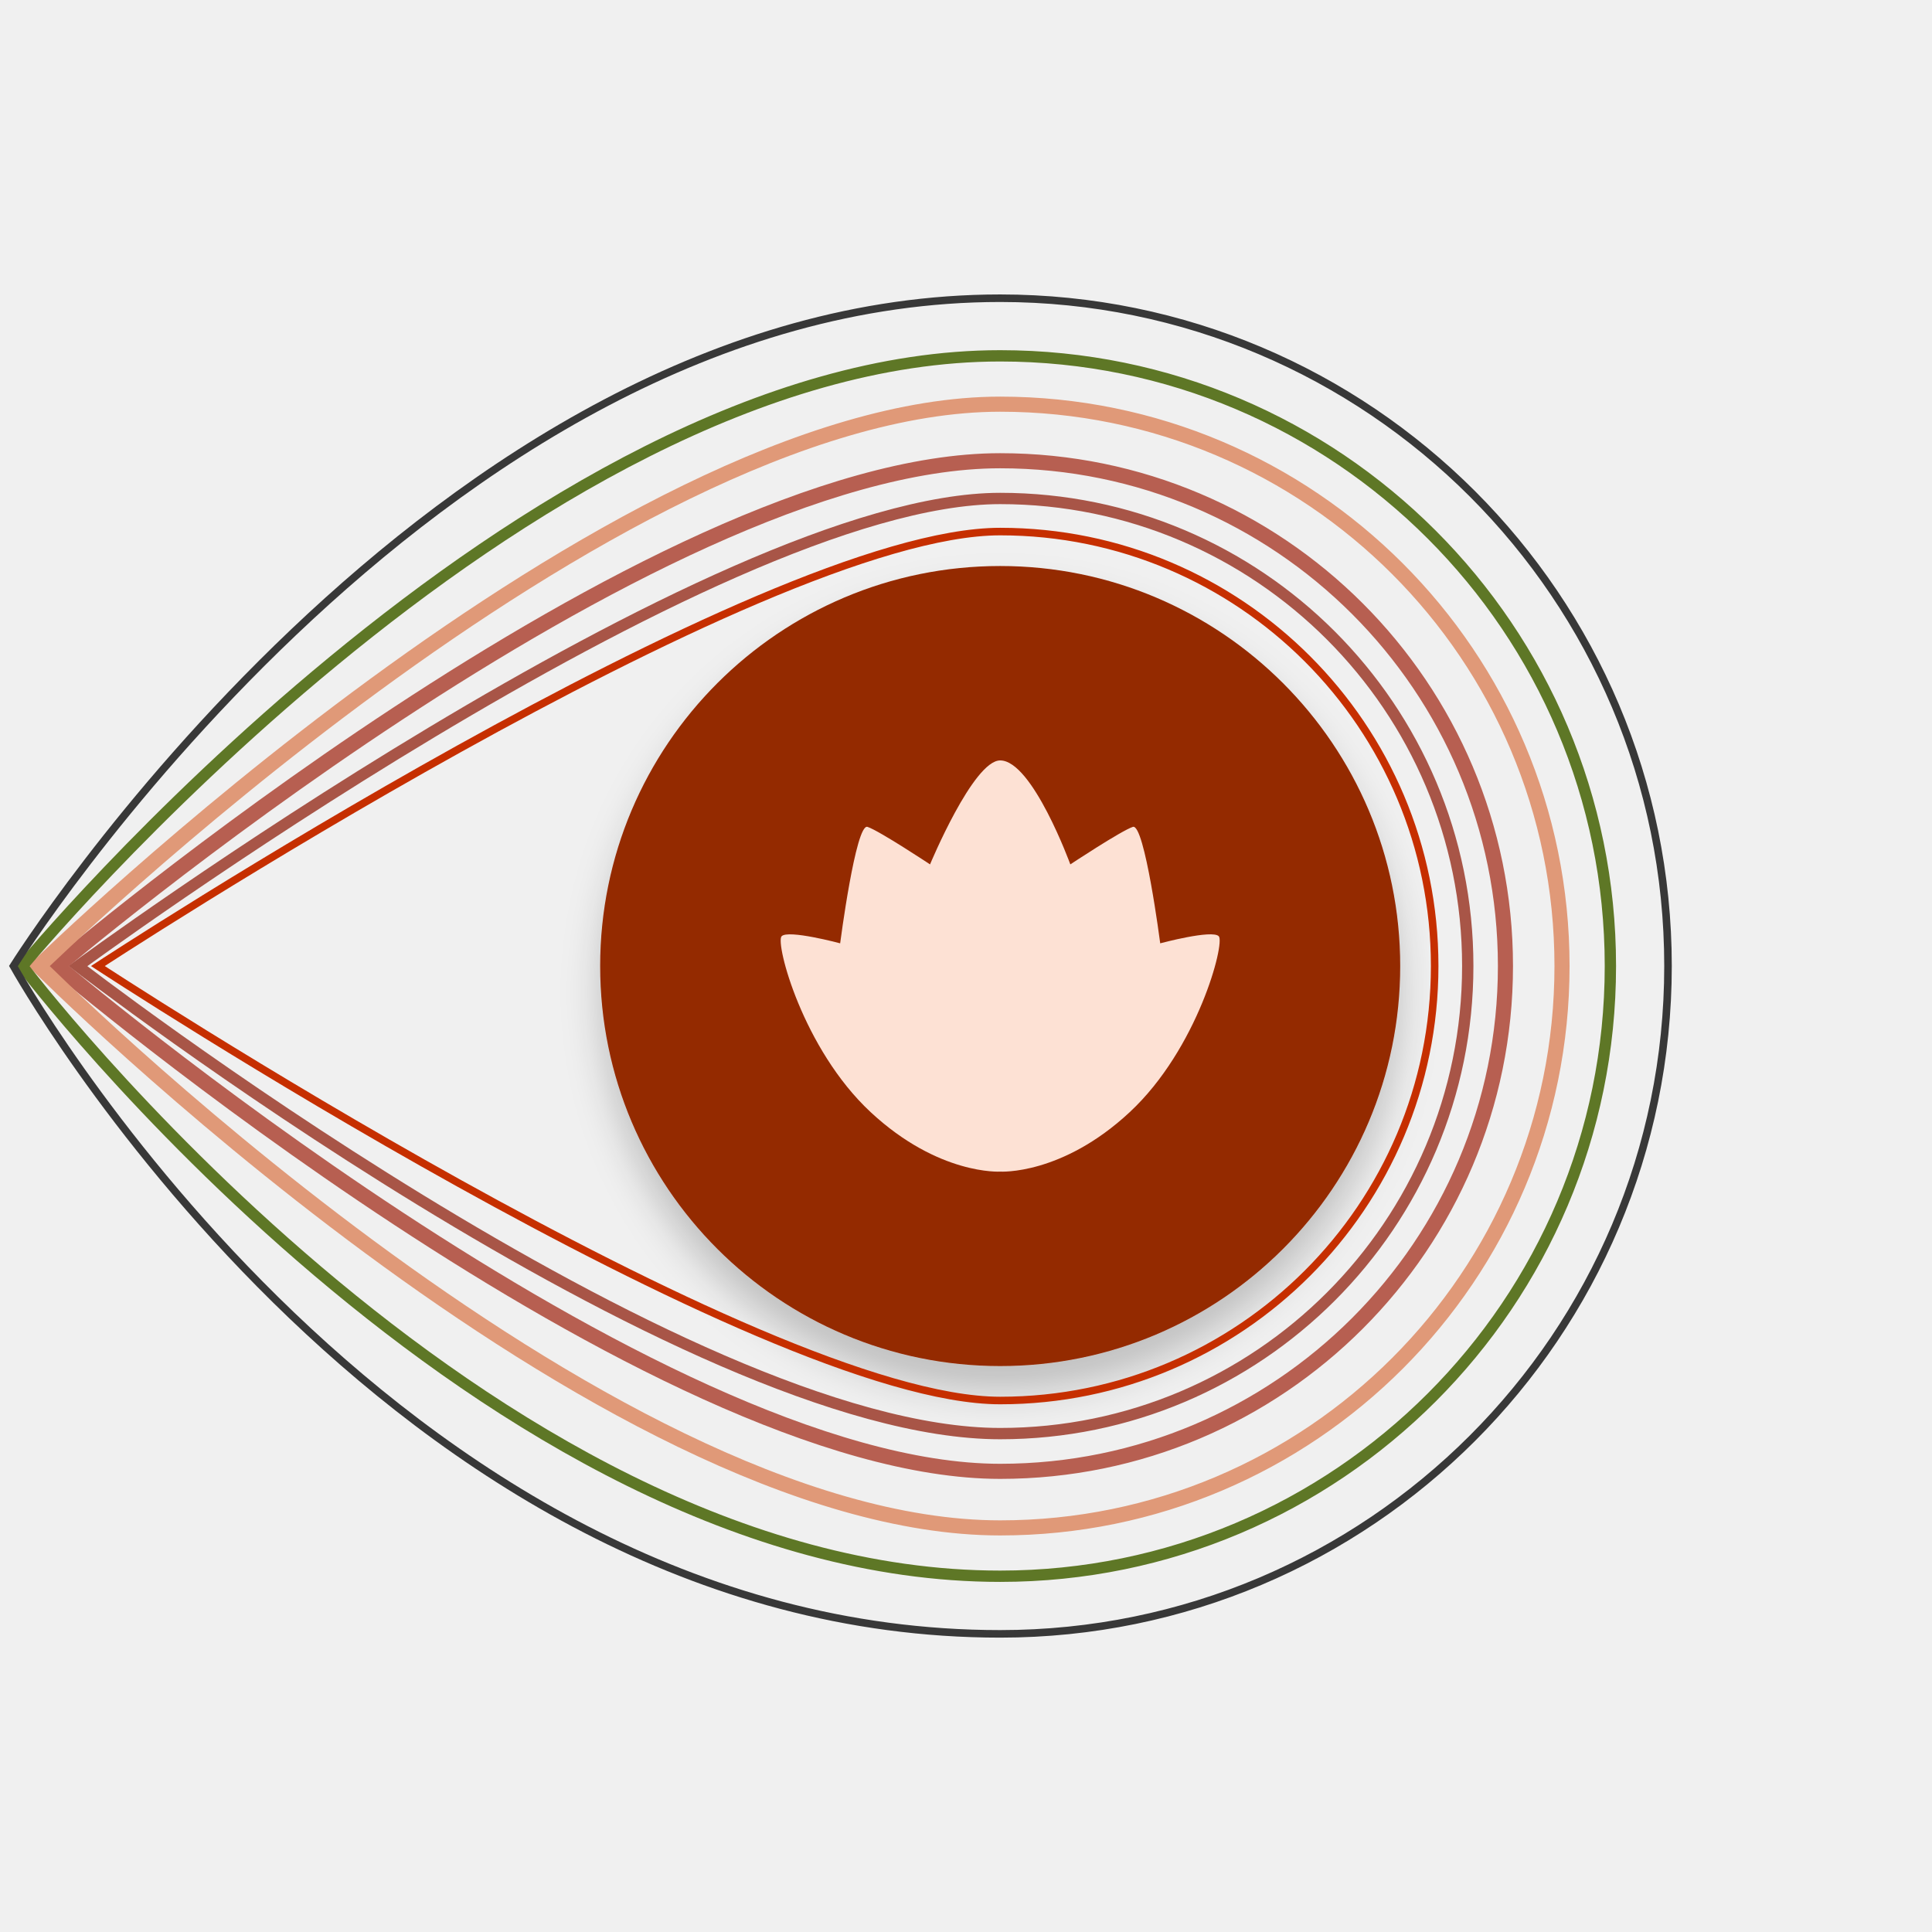
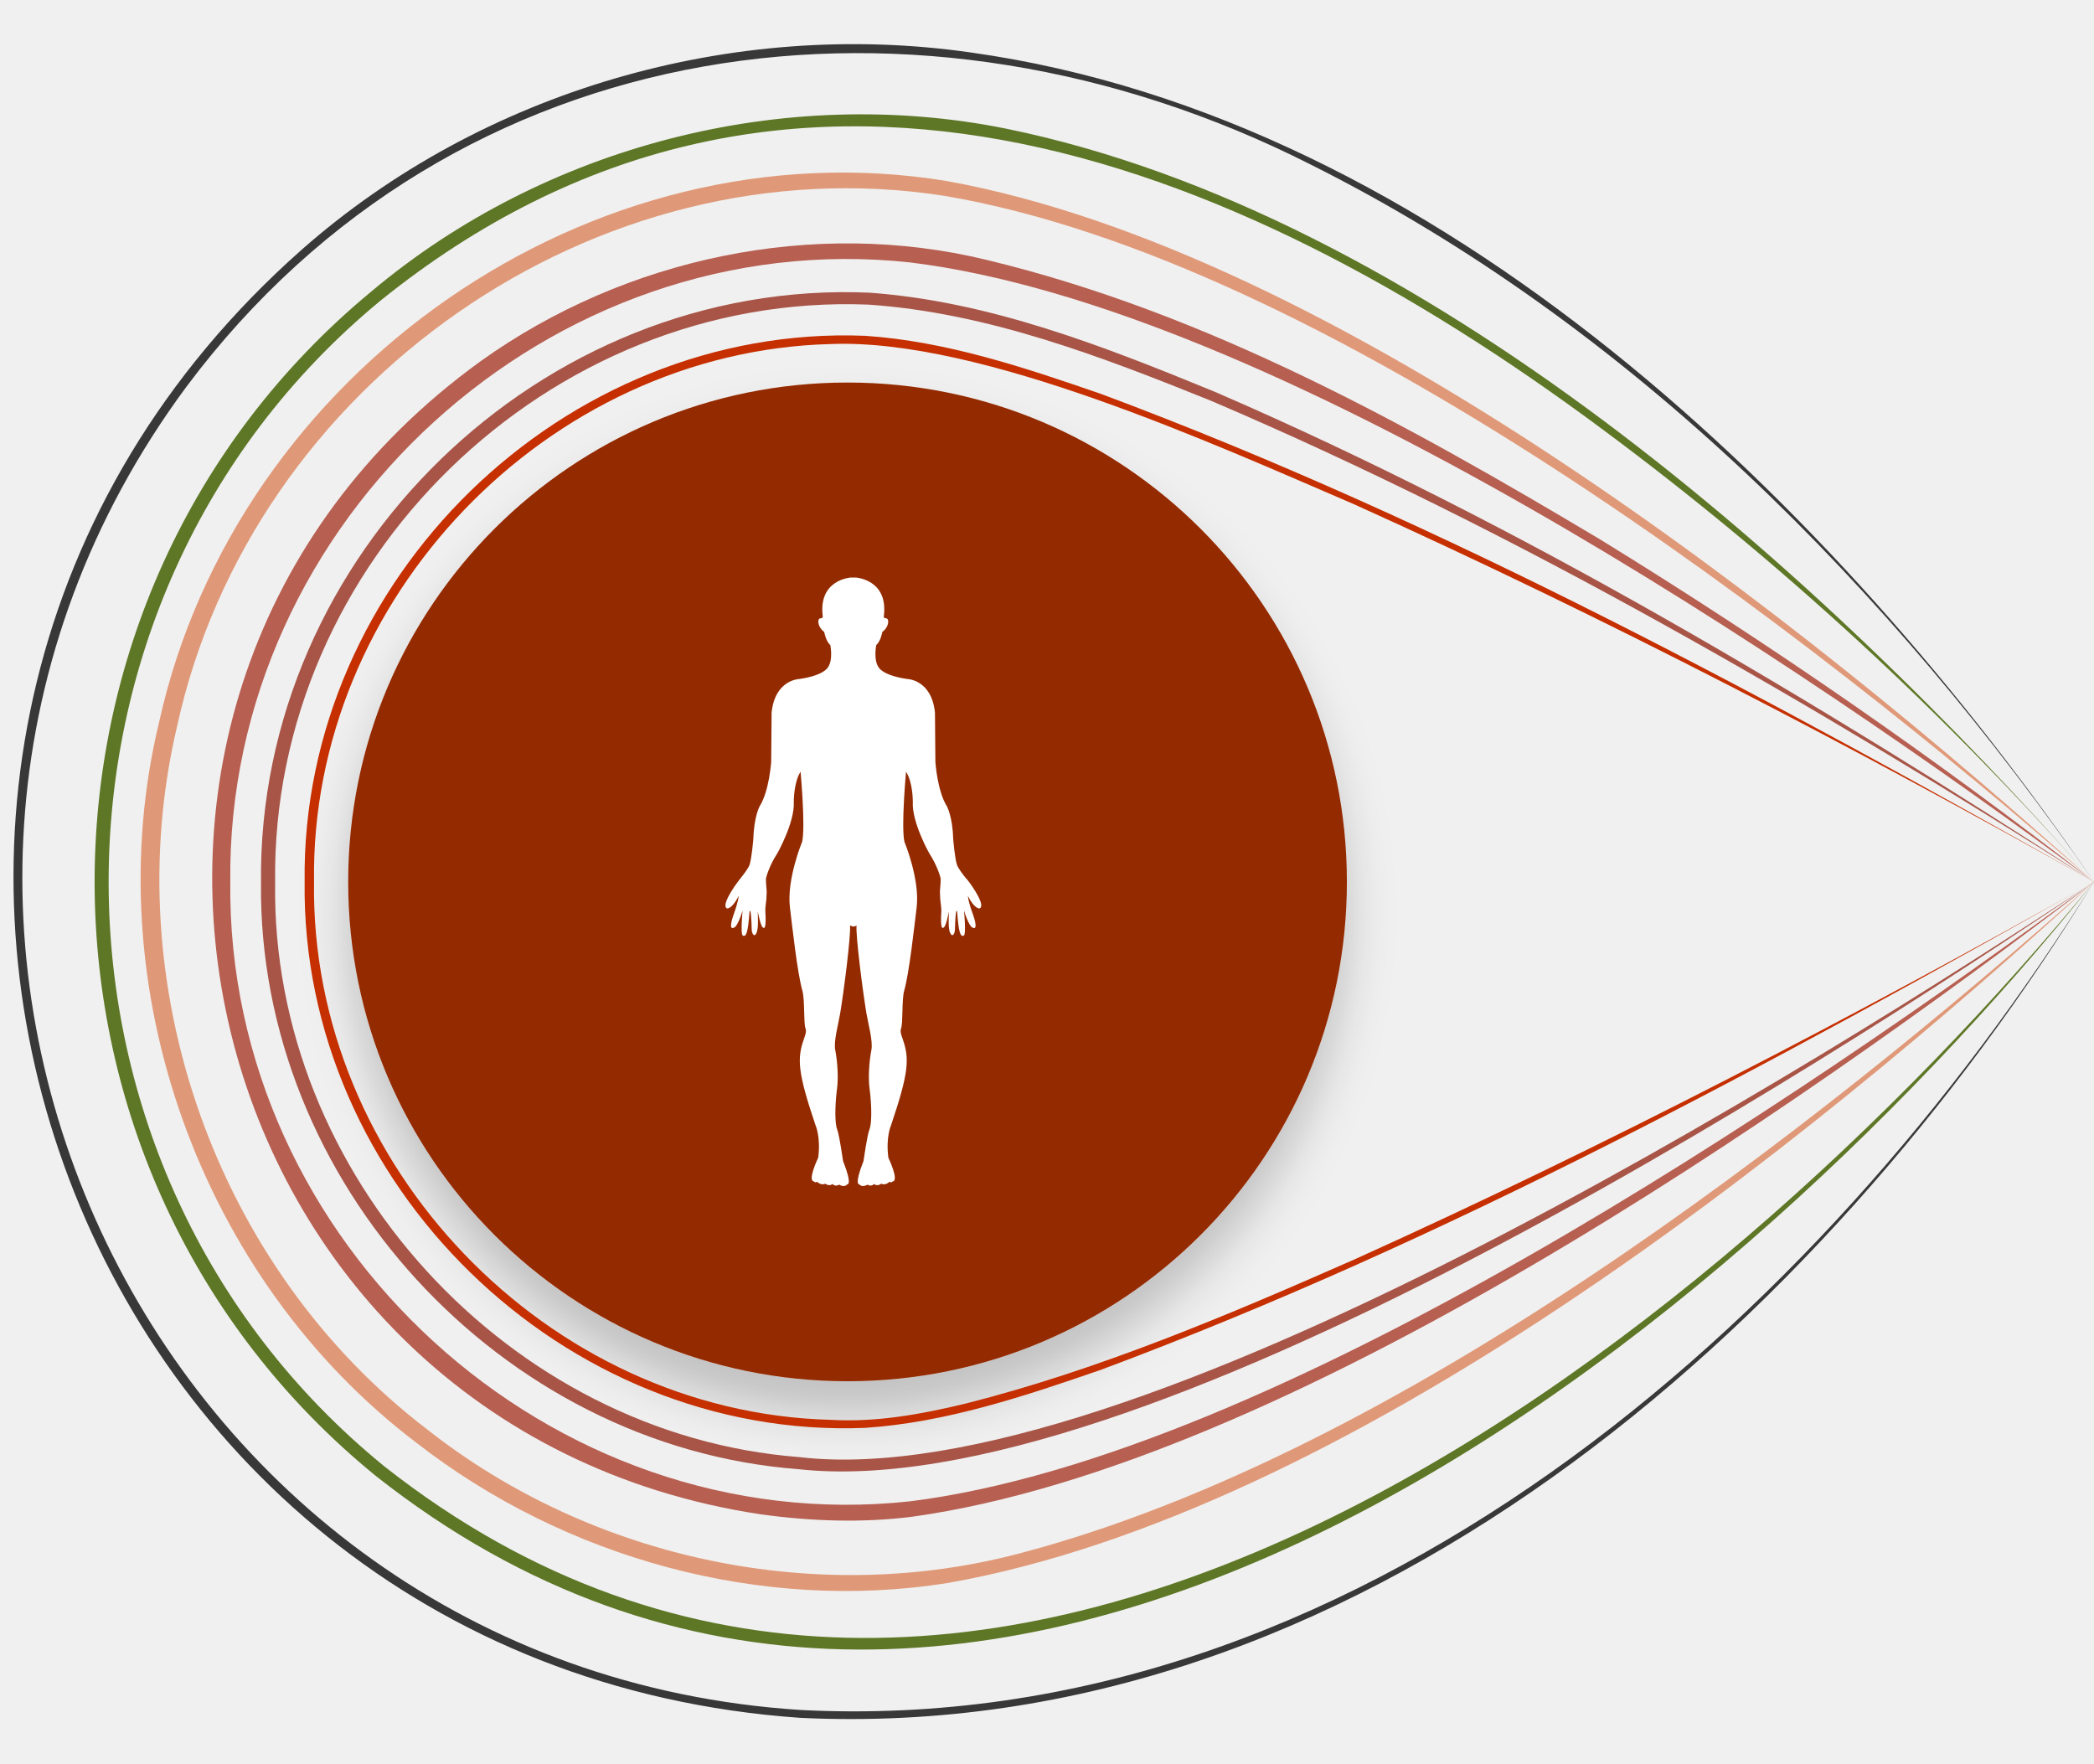
- <svg xmlns="http://www.w3.org/2000/svg" id="Marga" viewBox="0 0 512 512">
+ <svg xmlns="http://www.w3.org/2000/svg" id="Body" viewBox="0 0 444.55 374.42">
  <defs>
    <style>
      .cls-1 {
-         stroke: #383838;
-       }
- 
-       .cls-1, .cls-2, .cls-3, .cls-4, .cls-5, .cls-6 {
-         fill: none;
-         stroke-miterlimit: 10;
-       }
- 
-       .cls-1, .cls-6 {
-         stroke-width: 2px;
+         fill: #942900;
      }

      .cls-2 {
-         stroke: #e09978;
+         fill: #fff;
      }

-       .cls-2, .cls-4 {
-         stroke-width: 4px;
+       .cls-3 {
+         fill: #c62f00;
+       }
+ 
+       .cls-4 {
+         fill: #383838;
+       }
+ 
+       .cls-5 {
+         filter: url(#drop-shadow-1);
+       }
+ 
+       .cls-6 {
+         fill: #a85547;
      }

      .cls-7 {
-         fill: #942900;
-       }
- 
-       .cls-3 {
-         stroke: #5e7726;
-       }
- 
-       .cls-3, .cls-5 {
-         stroke-width: 3px;
+         fill: #b75f51;
      }

      .cls-8 {
-         filter: url(#drop-shadow-1);
-       }
- 
-       .cls-4 {
-         stroke: #b75f51;
-       }
- 
-       .cls-5 {
-         stroke: #a85547;
+         fill: #5e7726;
      }

      .cls-9 {
-         fill: #fde1d4;
-       }
- 
-       .cls-6 {
-         stroke: #c62f00;
+         fill: #e09978;
      }
    </style>
-     <filter id="drop-shadow-1" x="144" y="141" width="243" height="244" filterUnits="userSpaceOnUse">
+     <filter id="drop-shadow-1" x="58.55" y="72.21" width="243" height="244" filterUnits="userSpaceOnUse">
      <feOffset dx="0" dy="7" />
      <feGaussianBlur result="blur" stdDeviation="5" />
      <feFlood flood-color="#000" flood-opacity=".2" />
      <feComposite in2="blur" operator="in" />
      <feComposite in="SourceGraphic" />
    </filter>
  </defs>
-   <g class="cls-8">
-     <circle class="cls-7" cx="265.06" cy="256.01" r="106.01" />
+   <g class="cls-5">
+     <circle class="cls-1" cx="179.93" cy="187.22" r="106.01" />
  </g>
-   <path class="cls-6" d="M25.94,256.01s175.53,115.14,239.12,115.14,115.14-51.55,115.14-115.14-51.55-115.14-115.14-115.14S25.94,256.01,25.94,256.01Z" />
-   <path class="cls-5" d="M20.64,256.01s160.37,123.91,244.42,123.91c68.43,0,123.91-55.48,123.91-123.91s-55.48-123.91-123.91-123.91c-75.8,0-244.42,123.91-244.42,123.91Z" />
-   <path class="cls-4" d="M15.2,256.01s157.86,133.91,249.85,133.91c73.96,0,133.91-59.96,133.91-133.91s-59.96-133.91-133.91-133.91c-92.29,0-249.85,133.91-249.85,133.91Z" />
-   <path class="cls-2" d="M10.33,256.01s148.71,148.9,254.72,148.9c82.24,0,148.9-66.67,148.9-148.9s-66.67-148.9-148.9-148.9c-102.49,0-254.72,148.9-254.72,148.9Z" />
-   <path class="cls-3" d="M5.92,256.01s122.39,161.71,259.14,161.71c89.31,0,161.71-72.4,161.71-161.71s-72.4-161.71-161.71-161.71C139.49,94.3,5.92,256.01,5.92,256.01Z" />
-   <path class="cls-1" d="M3.56,256.01s98.24,176.98,261.5,176.98c97.74,0,176.98-79.24,176.98-176.98s-79.24-176.98-176.98-176.98C114.46,79.03,3.56,256.01,3.56,256.01Z" />
-   <g id="Layer_6" data-name="Layer 6">
-     <path class="cls-9" d="M265.06,201.52c8.54,0,18.59,27.55,18.59,27.55,0,0,13.46-8.91,16.57-9.94s7.25,30.86,7.25,30.86c0,0,13.88-3.73,15.53-1.86s-5.59,29.82-23.61,46.6-34.33,15.76-34.33,15.76c0,0-16.31,1.01-34.33-15.76s-25.27-44.74-23.61-46.6,15.53,1.86,15.53,1.86c0,0,4.14-31.89,7.25-30.86s16.57,9.94,16.57,9.94c0,0,11.46-27.55,18.59-27.55Z" />
-   </g>
+   <path class="cls-3" d="M444.55,187.22c-68.21,38.45-137.37,76.2-210.88,103.6-16.2,5.59-32.79,11.16-50.02,12.31-64.04,2.55-119.76-51.87-118.98-115.92-.77-64.05,54.93-118.47,118.98-115.92,17.23,1.15,33.82,6.72,50.02,12.31,73.51,27.41,142.67,65.16,210.88,103.61h0ZM444.55,187.22c-51.25-28.73-103.42-55.95-156.98-80.12-29.97-12.88-79.38-35.37-111.27-34.06-60.1,1.57-110.52,54.07-109.63,114.19-.88,60.12,49.51,112.62,109.63,114.19,9.71.58,19.36-1.19,28.83-3.48,28.45-7.22,55.61-18.77,82.44-30.58,53.56-24.18,105.73-51.4,156.98-80.13h0Z" />
+   <path class="cls-6" d="M444.55,187.22c-60.9,41.24-203.26,132.62-275.06,124.68-63.28-4.82-114.77-60.99-114.08-124.47-.81-69.65,59.46-128.29,129.09-125.3,25.64,1.83,49.92,11.42,73.46,21.07,65.47,28.33,126.87,65.24,186.6,104.02h0ZM444.55,187.22c-60.13-38.01-121.89-74.14-187.39-102.11-23.34-9.41-47.48-18.71-72.78-20.44-68.06-2.74-126.91,54.67-125.97,122.76-.9,61.91,49.58,117.17,111.32,121.91,70.1,8.21,214.11-82.11,274.83-122.12h0Z" />
+   <path class="cls-7" d="M444.55,187.22c-63.97,48.99-171.42,123.73-250.94,134.78-10.68,1.34-21.55.95-32.2-.53C40.22,303.1,2.58,148.55,102.04,76.68c30.64-21.95,70.72-30.44,107.44-21.5,46.78,11.26,89.37,34.94,130.34,59.41,36.2,22.27,71.22,46.48,104.72,72.63h0ZM444.55,187.22c-63-46.63-174.31-122.04-251.29-131.5C116.88,47.4,48.02,110.52,48.89,187.21c-.88,76.68,67.95,139.82,144.34,131.51,77.35-9.71,187.83-84.68,251.31-131.51h0Z" />
+   <path class="cls-9" d="M444.55,187.22c-62.5,57.44-158.78,133.9-243.32,148.84-39.58,6.32-81.3-5.22-112.83-29.77-45.9-34.81-68.16-96.92-54.63-152.95C50.18,79.01,125.39,26.08,200.94,38.42c82.69,14.96,181.6,92.79,243.6,148.8h0ZM444.55,187.22c-61.69-53.85-163.12-131.97-244.11-145.65C126.61,30.08,53.45,81.51,37.59,154.21c-12.93,54.84,8.21,114.94,53.04,149.2,35.16,27.75,83.27,37.89,126.56,26.17,79.62-21.2,165.95-87.92,227.36-142.37h0Z" />
+   <path class="cls-8" d="M444.55,187.22c-81.55,101.72-237.92,226.08-364.65,126.21C.56,248.93.07,126.92,78.92,61.81c36.77-30.89,87.52-43.99,134.62-34.51,88.24,18.04,172.84,93.78,231.01,159.92h0ZM444.55,187.22c-31.39-35.58-66.49-68.03-104.61-96.27C261.3,32.57,165.95-4.91,80.67,63.91,3.47,127.72,3.94,248.11,81.62,311.32c125.61,98.92,280.76-24.38,362.92-124.1h0Z" />
+   <path class="cls-4" d="M444.55,187.22c-58.18,94.84-156.96,183.12-274.67,177.47C10.89,353.61-55.43,158.77,63.99,53.06,102.38,19.2,155.59,3.86,206.16,11.15c99.59,13.97,183.64,96.2,238.39,176.07h0ZM444.55,187.22c-43.04-62.07-98.32-118.31-166.42-152.35C195.55-6.92,96.72,5.59,39.54,82.15c-82.97,112.2-8.88,271.96,130.44,280.87,117.16,6.03,215.95-81.85,274.57-175.81h0Z" />
+   <path class="cls-2" d="M205.21,186.63c-.77-.95-1.75-2.24-2.03-2.99-.47-1.29-.81-5.43-.81-5.43-.14-4.9-1.34-7.02-1.34-7.02-2.07-3.31-2.45-9.47-2.45-9.47l-.09-10.42c-.71-7.11-5.96-7.16-5.96-7.16-5.29-.8-6.02-2.5-6.02-2.5-1.12-1.61-.48-4.71-.48-4.71.93-.76,1.29-2.77,1.29-2.77,1.54-1.18,1.47-2.92.77-2.9-.59.01-.45-.46-.45-.46.97-7.8-5.96-8.19-5.96-8.19h-1.06s-6.92.4-5.96,8.19c0,0,.12.47-.45.46-.71-.02-.78,1.72.77,2.9,0,0,.35,2.01,1.29,2.77,0,0,.64,3.09-.48,4.71,0,0-.74,1.71-6.02,2.5,0,0-5.24.05-5.96,7.16l-.09,10.42s-.39,6.17-2.46,9.47c0,0-1.19,2.12-1.34,7.02,0,0-.34,4.14-.81,5.43-.28.76-1.27,2.04-2.03,2.99-1.51,1.88-4.04,5.8-2.69,6.23,0,0,1.04.1,2.44-2.66,0,0-.03,1.06-1.15,4.15-.21.58-1.15,3.5.36,2.45,0,0,.69-.48,1.61-3.5,0,0-.49,5.07.05,5.32.71.34,1.11-.65,1.42-5.09,0,0,.33-1.43.48,4.04,0,.27.43,1.68,1,.49.48-1.01.27-3.68.27-4.57,0,0,.63,3.46,1.2,3.46,0,0,.68.81.41-3.48-.06-.7.19-2.14.22-2.57l.07-1.65s-.17-1.88-.17-2.67c0-.19.67-2.77,2.46-5.48,0,0,3.69-6.56,3.46-10.85,0,0-.05-4.1,1.44-6.42,0,0,1.06,11.6.34,14.85,0,0-3.33,8-2.6,13.96.54,4.44,1.58,13.93,2.64,17.67.55,1.94.23,6.82.67,8.04.19.53.09,1.01-.34,2.22-1.5,4.2-1.3,7.16,2.46,18.31,0,0,1.15,2.47.57,6.91,0,0-2.4,4.93-.86,5.04,0,0,.13.33.63.06,0,0,.83.85,1.73.4,0,0,.83.66,1.54.07,0,0,.58.65,1.41.13,0,0,1.08.72,1.73-.07,0,0,1.16.27-.9-4.94,0,0-.79-5.5-1.21-6.58-.82-2.06-.24-7.67-.06-8.88.28-2,.13-5.44-.39-8.09-.37-1.9.66-5.49,1.03-7.7.78-4.65,2.3-16.52,2.11-18.75l.63.22c.46,0,.75-.22.75-.22-.19,2.24,1.33,14.1,2.12,18.75.37,2.21,1.4,5.8,1.03,7.7-.52,2.65-.67,6.09-.39,8.09.18,1.21.76,6.82-.06,8.88-.43,1.08-1.22,6.58-1.22,6.58-2.06,5.2-.9,4.94-.9,4.94.64.79,1.73.07,1.73.07.83.52,1.41-.13,1.41-.13.7.59,1.53-.07,1.53-.07.9.46,1.73-.4,1.73-.4.51.27.64-.06.64-.06,1.54-.1-.86-5.04-.86-5.04-.58-4.44.57-6.91.57-6.91,3.76-11.15,3.95-14.11,2.46-18.31-.43-1.21-.53-1.69-.34-2.22.45-1.22.12-6.1.67-8.04,1.06-3.74,2.1-13.23,2.64-17.67.73-5.97-2.6-13.96-2.6-13.96-.71-3.26.35-14.85.35-14.85,1.49,2.32,1.44,6.42,1.44,6.42-.24,4.29,3.46,10.85,3.46,10.85,1.78,2.72,2.46,5.29,2.46,5.48,0,.79-.17,2.67-.17,2.67l.07,1.65c.03.43.27,1.87.23,2.57-.27,4.28.41,3.48.41,3.48.58,0,1.2-3.46,1.2-3.46,0,.89-.22,3.57.27,4.57.58,1.19.99-.21,1-.49.15-5.47.48-4.04.48-4.04.31,4.44.71,5.44,1.41,5.09.54-.26.05-5.32.05-5.32.92,3,1.61,3.5,1.61,3.5,1.51,1.05.57-1.88.36-2.45-1.13-3.09-1.15-4.15-1.15-4.15,1.39,2.77,2.44,2.66,2.44,2.66,1.38-.43-1.16-4.35-2.66-6.23Z" />
</svg>
